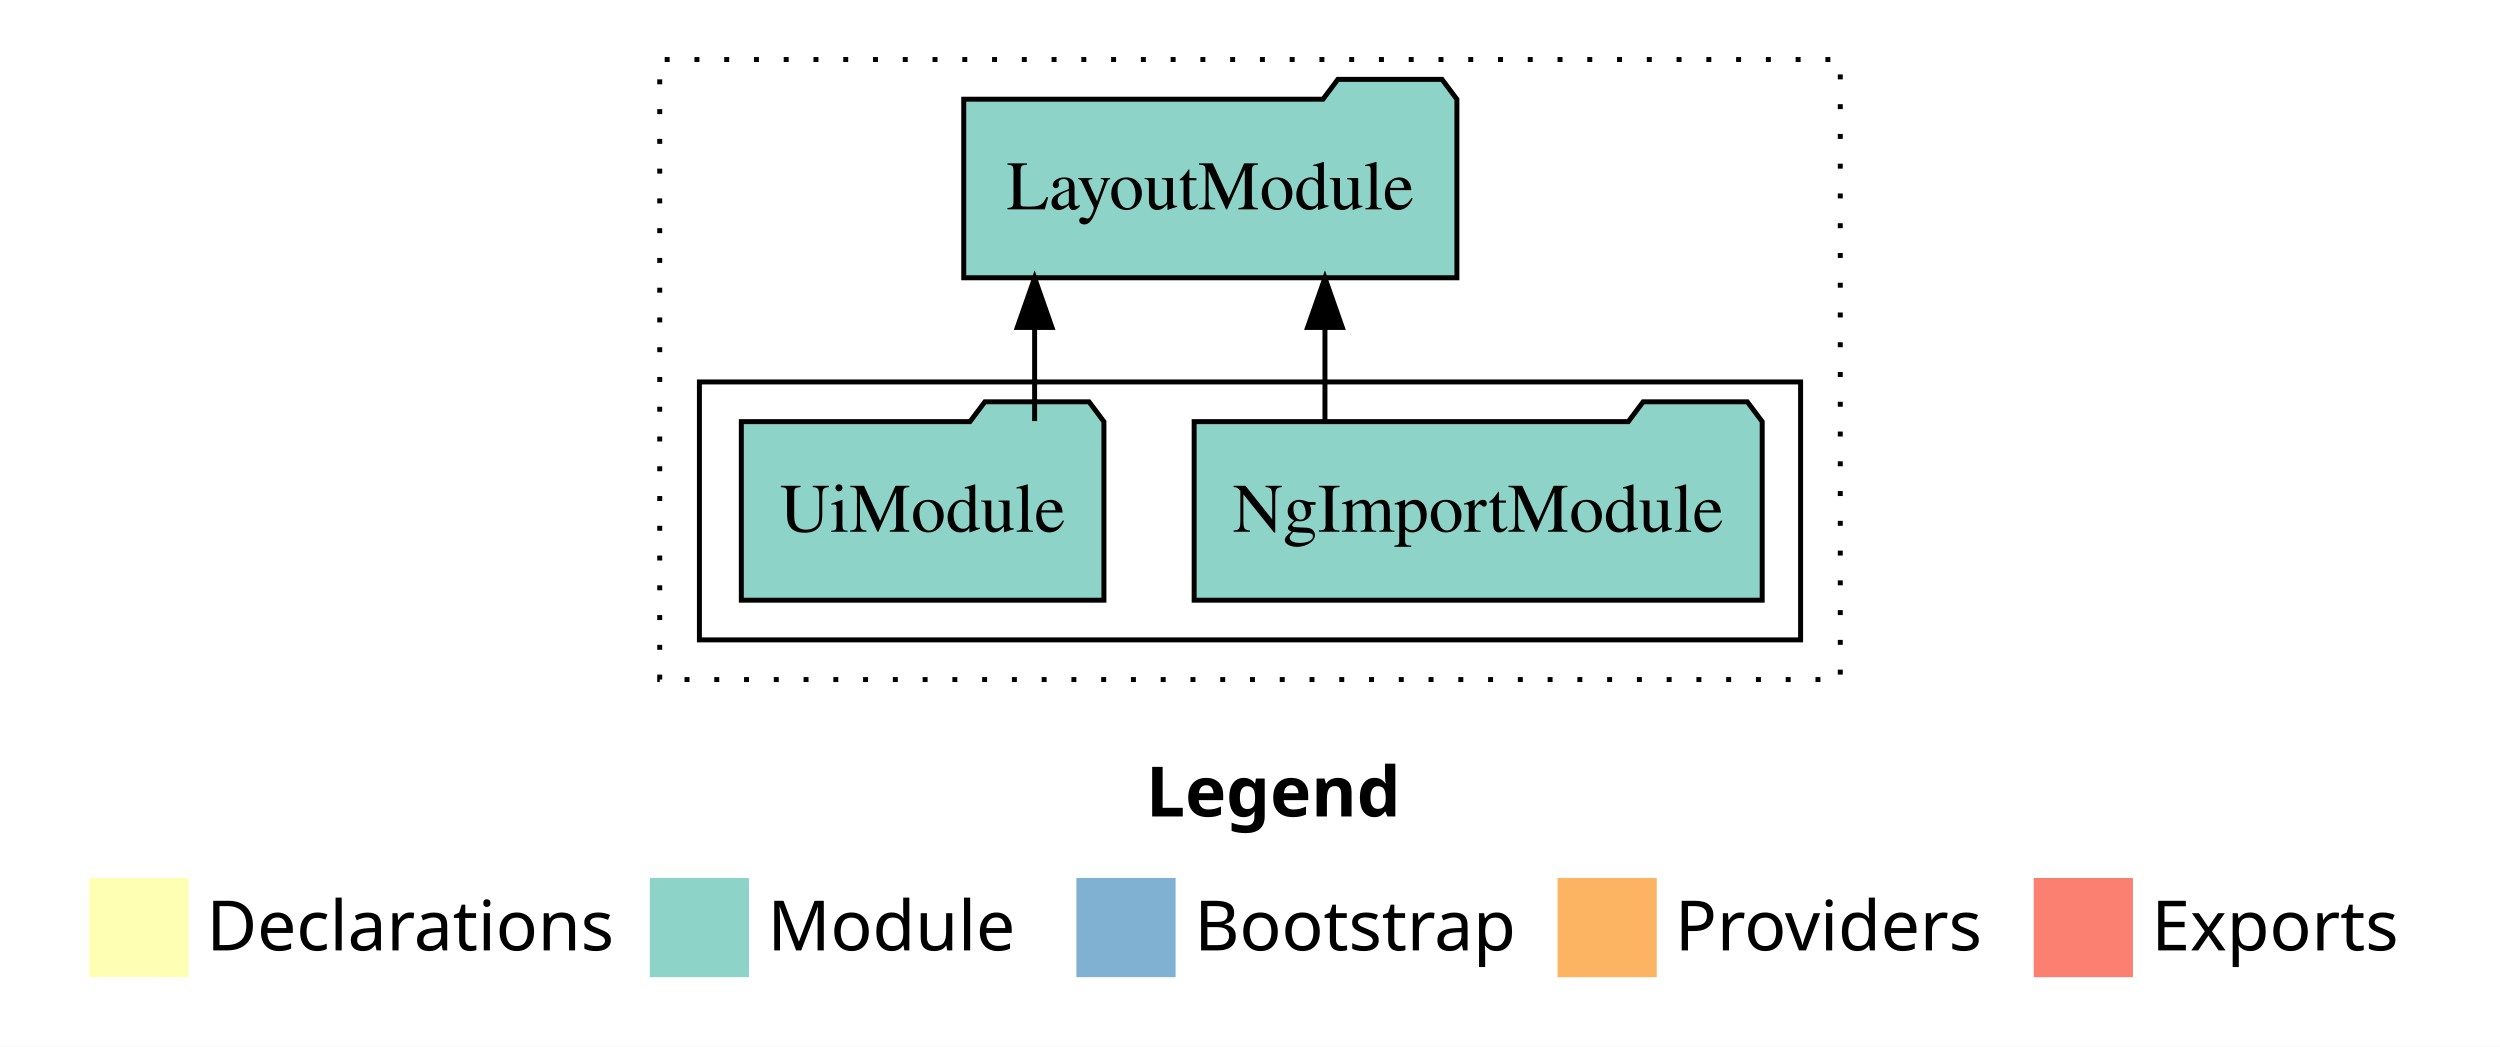
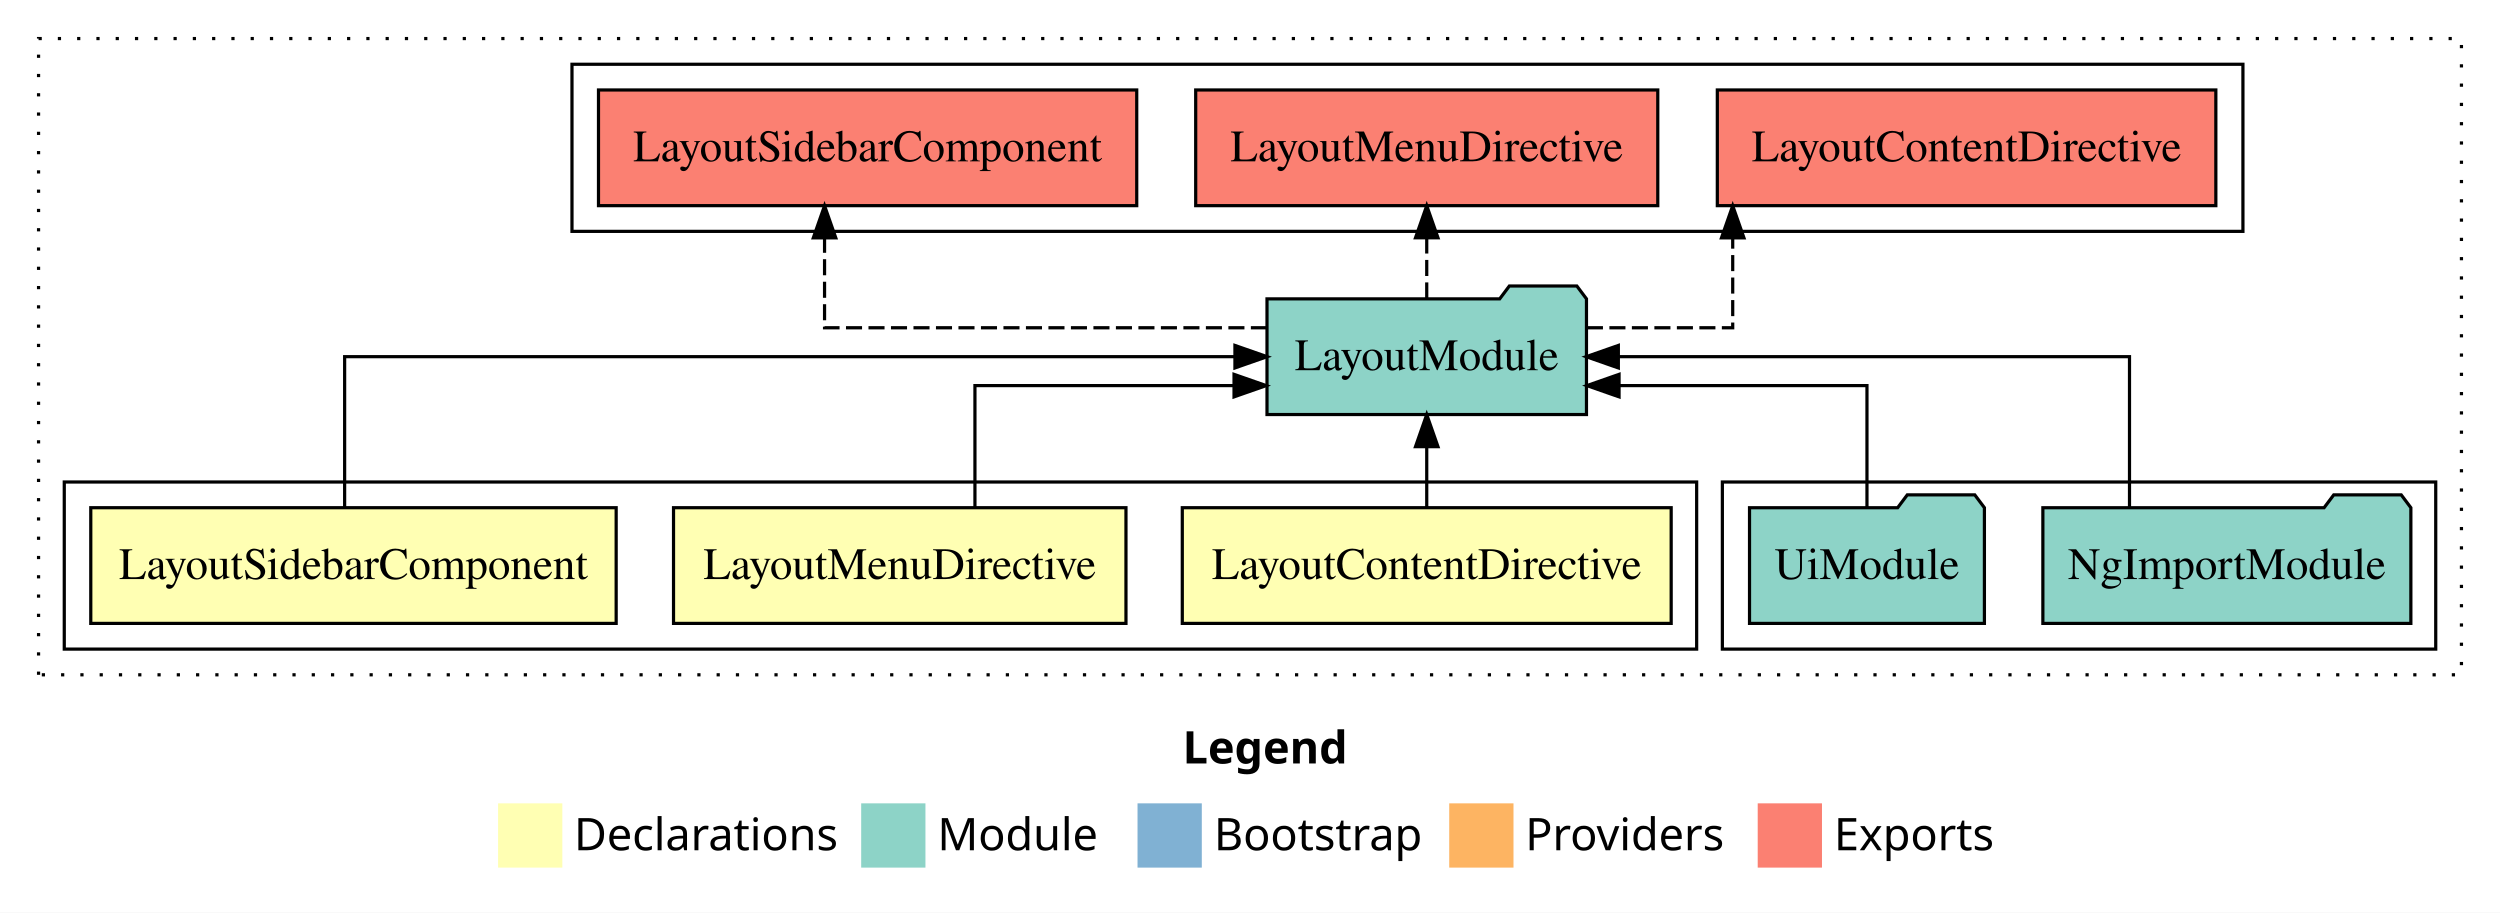
- <svg xmlns="http://www.w3.org/2000/svg" width="504pt" height="211pt" viewBox="0.00 0.00 504.00 211.00">
-   <g id="graph0" class="graph" transform="scale(1 1) rotate(0) translate(4 207)">
-     <polygon fill="white" stroke="transparent" points="-4,4 -4,-207 500,-207 500,4 -4,4" />
-     <text text-anchor="start" x="227.01" y="-42.4" font-family="Times-12" font-weight="bold" font-size="14.00">Legend</text>
-     <polygon fill="#ffffb3" stroke="transparent" points="14,-10 14,-30 34,-30 34,-10 14,-10" />
-     <text text-anchor="start" x="37.63" y="-15.4" font-family="Times-12" font-size="14.00">  Declarations</text>
-     <polygon fill="#8dd3c7" stroke="transparent" points="127,-10 127,-30 147,-30 147,-10 127,-10" />
-     <text text-anchor="start" x="150.73" y="-15.4" font-family="Times-12" font-size="14.00">  Module</text>
-     <polygon fill="#80b1d3" stroke="transparent" points="213,-10 213,-30 233,-30 233,-10 213,-10" />
-     <text text-anchor="start" x="236.78" y="-15.4" font-family="Times-12" font-size="14.00">  Bootstrap</text>
-     <polygon fill="#fdb462" stroke="transparent" points="310,-10 310,-30 330,-30 330,-10 310,-10" />
-     <text text-anchor="start" x="333.67" y="-15.4" font-family="Times-12" font-size="14.00">  Providers</text>
-     <polygon fill="#fb8072" stroke="transparent" points="406,-10 406,-30 426,-30 426,-10 406,-10" />
-     <text text-anchor="start" x="429.73" y="-15.4" font-family="Times-12" font-size="14.00">  Exports</text>
+ <svg xmlns="http://www.w3.org/2000/svg" width="778pt" height="284pt" viewBox="0.00 0.00 778.00 284.00">
+   <g id="graph0" class="graph" transform="scale(1 1) rotate(0) translate(4 280)">
+     <polygon fill="white" stroke="transparent" points="-4,4 -4,-280 774,-280 774,4 -4,4" />
+     <text text-anchor="start" x="364.01" y="-42.4" font-family="Times-12" font-weight="bold" font-size="14.00">Legend</text>
+     <polygon fill="#ffffb3" stroke="transparent" points="151,-10 151,-30 171,-30 171,-10 151,-10" />
+     <text text-anchor="start" x="174.63" y="-15.4" font-family="Times-12" font-size="14.00">  Declarations</text>
+     <polygon fill="#8dd3c7" stroke="transparent" points="264,-10 264,-30 284,-30 284,-10 264,-10" />
+     <text text-anchor="start" x="287.73" y="-15.4" font-family="Times-12" font-size="14.00">  Module</text>
+     <polygon fill="#80b1d3" stroke="transparent" points="350,-10 350,-30 370,-30 370,-10 350,-10" />
+     <text text-anchor="start" x="373.78" y="-15.4" font-family="Times-12" font-size="14.00">  Bootstrap</text>
+     <polygon fill="#fdb462" stroke="transparent" points="447,-10 447,-30 467,-30 467,-10 447,-10" />
+     <text text-anchor="start" x="470.67" y="-15.4" font-family="Times-12" font-size="14.00">  Providers</text>
+     <polygon fill="#fb8072" stroke="transparent" points="543,-10 543,-30 563,-30 563,-10 543,-10" />
+     <text text-anchor="start" x="566.73" y="-15.4" font-family="Times-12" font-size="14.00">  Exports</text>
    <g id="clust1" class="cluster">
-       <polygon fill="none" stroke="black" stroke-dasharray="1,5" points="129,-70 129,-195 367,-195 367,-70 129,-70" />
+       <polygon fill="none" stroke="black" stroke-dasharray="1,5" points="8,-70 8,-268 762,-268 762,-70 8,-70" />
    </g>
-     <g id="clust3" class="cluster">
-       <polygon fill="none" stroke="black" points="137,-78 137,-130 359,-130 359,-78 137,-78" />
+     <g id="clust6" class="cluster">
+       <polygon fill="none" stroke="black" points="532,-78 532,-130 754,-130 754,-78 532,-78" />
+     </g>
+     <g id="clust7" class="cluster">
+       <polygon fill="none" stroke="black" points="174,-208 174,-260 694,-260 694,-208 174,-208" />
+     </g>
+     <g id="clust2" class="cluster">
+       <polygon fill="none" stroke="black" points="16,-78 16,-130 524,-130 524,-78 16,-78" />
    </g>
    <g id="node1" class="node">
-       <polygon fill="#8dd3c7" stroke="black" points="351.26,-122 348.26,-126 327.26,-126 324.26,-122 236.74,-122 236.74,-86 351.26,-86 351.26,-122" />
-       <text text-anchor="middle" x="294" y="-99.8" font-family="Times,serif" font-size="14.00">NgImportModule</text>
+       <polygon fill="#ffffb3" stroke="black" points="516.07,-122 363.93,-122 363.93,-86 516.07,-86 516.07,-122" />
+       <text text-anchor="middle" x="440" y="-99.8" font-family="Times,serif" font-size="14.00">LayoutContentDirective</text>
+     </g>
+     <g id="node4" class="node">
+       <polygon fill="#8dd3c7" stroke="black" points="489.71,-187 486.71,-191 465.71,-191 462.71,-187 390.29,-187 390.29,-151 489.71,-151 489.71,-187" />
+       <text text-anchor="middle" x="440" y="-164.8" font-family="Times,serif" font-size="14.00">LayoutModule</text>
+     </g>
+     <g id="edge1" class="edge">
+       <path fill="none" stroke="black" d="M440,-122.11C440,-122.11 440,-140.99 440,-140.99" />
+       <polygon fill="black" stroke="black" points="436.5,-140.99 440,-150.99 443.5,-140.99 436.5,-140.99" />
+     </g>
+     <g id="node2" class="node">
+       <polygon fill="#ffffb3" stroke="black" points="346.4,-122 205.6,-122 205.6,-86 346.4,-86 346.4,-122" />
+       <text text-anchor="middle" x="276" y="-99.8" font-family="Times,serif" font-size="14.00">LayoutMenuDirective</text>
+     </g>
+     <g id="edge2" class="edge">
+       <path fill="none" stroke="black" d="M299.4,-122.03C299.4,-138.4 299.4,-160 299.4,-160 299.4,-160 380.03,-160 380.03,-160" />
+       <polygon fill="black" stroke="black" points="380.03,-163.5 390.03,-160 380.03,-156.5 380.03,-163.5" />
    </g>
    <g id="node3" class="node">
-       <polygon fill="#8dd3c7" stroke="black" points="289.71,-187 286.71,-191 265.71,-191 262.71,-187 190.29,-187 190.29,-151 289.71,-151 289.71,-187" />
-       <text text-anchor="middle" x="240" y="-164.8" font-family="Times,serif" font-size="14.00">LayoutModule</text>
+       <polygon fill="#ffffb3" stroke="black" points="187.75,-122 24.25,-122 24.25,-86 187.75,-86 187.75,-122" />
+       <text text-anchor="middle" x="106" y="-99.8" font-family="Times,serif" font-size="14.00">LayoutSidebarComponent</text>
    </g>
-     <g id="edge1" class="edge">
-       <path fill="none" stroke="black" d="M263.11,-122.11C263.11,-122.11 263.11,-140.99 263.11,-140.99" />
-       <polygon fill="black" stroke="black" points="259.61,-140.99 263.11,-150.99 266.61,-140.99 259.61,-140.99" />
+     <g id="edge3" class="edge">
+       <path fill="none" stroke="black" d="M103.25,-122.11C103.25,-141.34 103.25,-169 103.25,-169 103.25,-169 380.31,-169 380.31,-169" />
+       <polygon fill="black" stroke="black" points="380.31,-172.5 390.31,-169 380.31,-165.5 380.31,-172.5" />
    </g>
-     <g id="node2" class="node">
-       <polygon fill="#8dd3c7" stroke="black" points="218.55,-122 215.55,-126 194.55,-126 191.55,-122 145.45,-122 145.45,-86 218.55,-86 218.55,-122" />
-       <text text-anchor="middle" x="182" y="-99.8" font-family="Times,serif" font-size="14.00">UiModule</text>
+     <g id="node7" class="node">
+       <polygon fill="#fb8072" stroke="black" points="685.57,-252 530.43,-252 530.43,-216 685.57,-216 685.57,-252" />
+       <text text-anchor="middle" x="608" y="-229.8" font-family="Times,serif" font-size="14.00">LayoutContentDirective </text>
    </g>
-     <g id="edge2" class="edge">
-       <path fill="none" stroke="black" d="M204.58,-122.11C204.58,-122.11 204.58,-140.99 204.58,-140.99" />
-       <polygon fill="black" stroke="black" points="201.08,-140.99 204.58,-150.99 208.08,-140.99 201.08,-140.99" />
+     <g id="edge6" class="edge">
+       <path fill="none" stroke="black" stroke-dasharray="5,2" d="M489.84,-178C512.88,-178 535.22,-178 535.22,-178 535.22,-178 535.22,-205.97 535.22,-205.97" />
+       <polygon fill="black" stroke="black" points="531.72,-205.97 535.22,-215.97 538.72,-205.97 531.72,-205.97" />
+     </g>
+     <g id="node8" class="node">
+       <polygon fill="#fb8072" stroke="black" points="511.9,-252 368.1,-252 368.1,-216 511.9,-216 511.9,-252" />
+       <text text-anchor="middle" x="440" y="-229.8" font-family="Times,serif" font-size="14.00">LayoutMenuDirective </text>
+     </g>
+     <g id="edge7" class="edge">
+       <path fill="none" stroke="black" stroke-dasharray="5,2" d="M440,-187.11C440,-187.11 440,-205.99 440,-205.99" />
+       <polygon fill="black" stroke="black" points="436.5,-205.99 440,-215.99 443.5,-205.99 436.5,-205.99" />
+     </g>
+     <g id="node9" class="node">
+       <polygon fill="#fb8072" stroke="black" points="349.75,-252 182.25,-252 182.25,-216 349.75,-216 349.75,-252" />
+       <text text-anchor="middle" x="266" y="-229.8" font-family="Times,serif" font-size="14.00">LayoutSidebarComponent </text>
+     </g>
+     <g id="edge8" class="edge">
+       <path fill="none" stroke="black" stroke-dasharray="5,2" d="M390.27,-178C334.75,-178 252.6,-178 252.6,-178 252.6,-178 252.6,-205.97 252.6,-205.97" />
+       <polygon fill="black" stroke="black" points="249.1,-205.97 252.6,-215.97 256.1,-205.97 249.1,-205.97" />
+     </g>
+     <g id="node5" class="node">
+       <polygon fill="#8dd3c7" stroke="black" points="746.26,-122 743.26,-126 722.26,-126 719.26,-122 631.74,-122 631.74,-86 746.26,-86 746.26,-122" />
+       <text text-anchor="middle" x="689" y="-99.8" font-family="Times,serif" font-size="14.00">NgImportModule</text>
+     </g>
+     <g id="edge4" class="edge">
+       <path fill="none" stroke="black" d="M658.7,-122.11C658.7,-141.34 658.7,-169 658.7,-169 658.7,-169 499.63,-169 499.63,-169" />
+       <polygon fill="black" stroke="black" points="499.63,-165.5 489.63,-169 499.63,-172.5 499.63,-165.5" />
+     </g>
+     <g id="node6" class="node">
+       <polygon fill="#8dd3c7" stroke="black" points="613.55,-122 610.55,-126 589.55,-126 586.55,-122 540.45,-122 540.45,-86 613.55,-86 613.55,-122" />
+       <text text-anchor="middle" x="577" y="-99.8" font-family="Times,serif" font-size="14.00">UiModule</text>
+     </g>
+     <g id="edge5" class="edge">
+       <path fill="none" stroke="black" d="M577,-122.03C577,-138.4 577,-160 577,-160 577,-160 499.85,-160 499.85,-160" />
+       <polygon fill="black" stroke="black" points="499.85,-156.5 489.85,-160 499.85,-163.5 499.85,-156.5" />
    </g>
  </g>
</svg>
